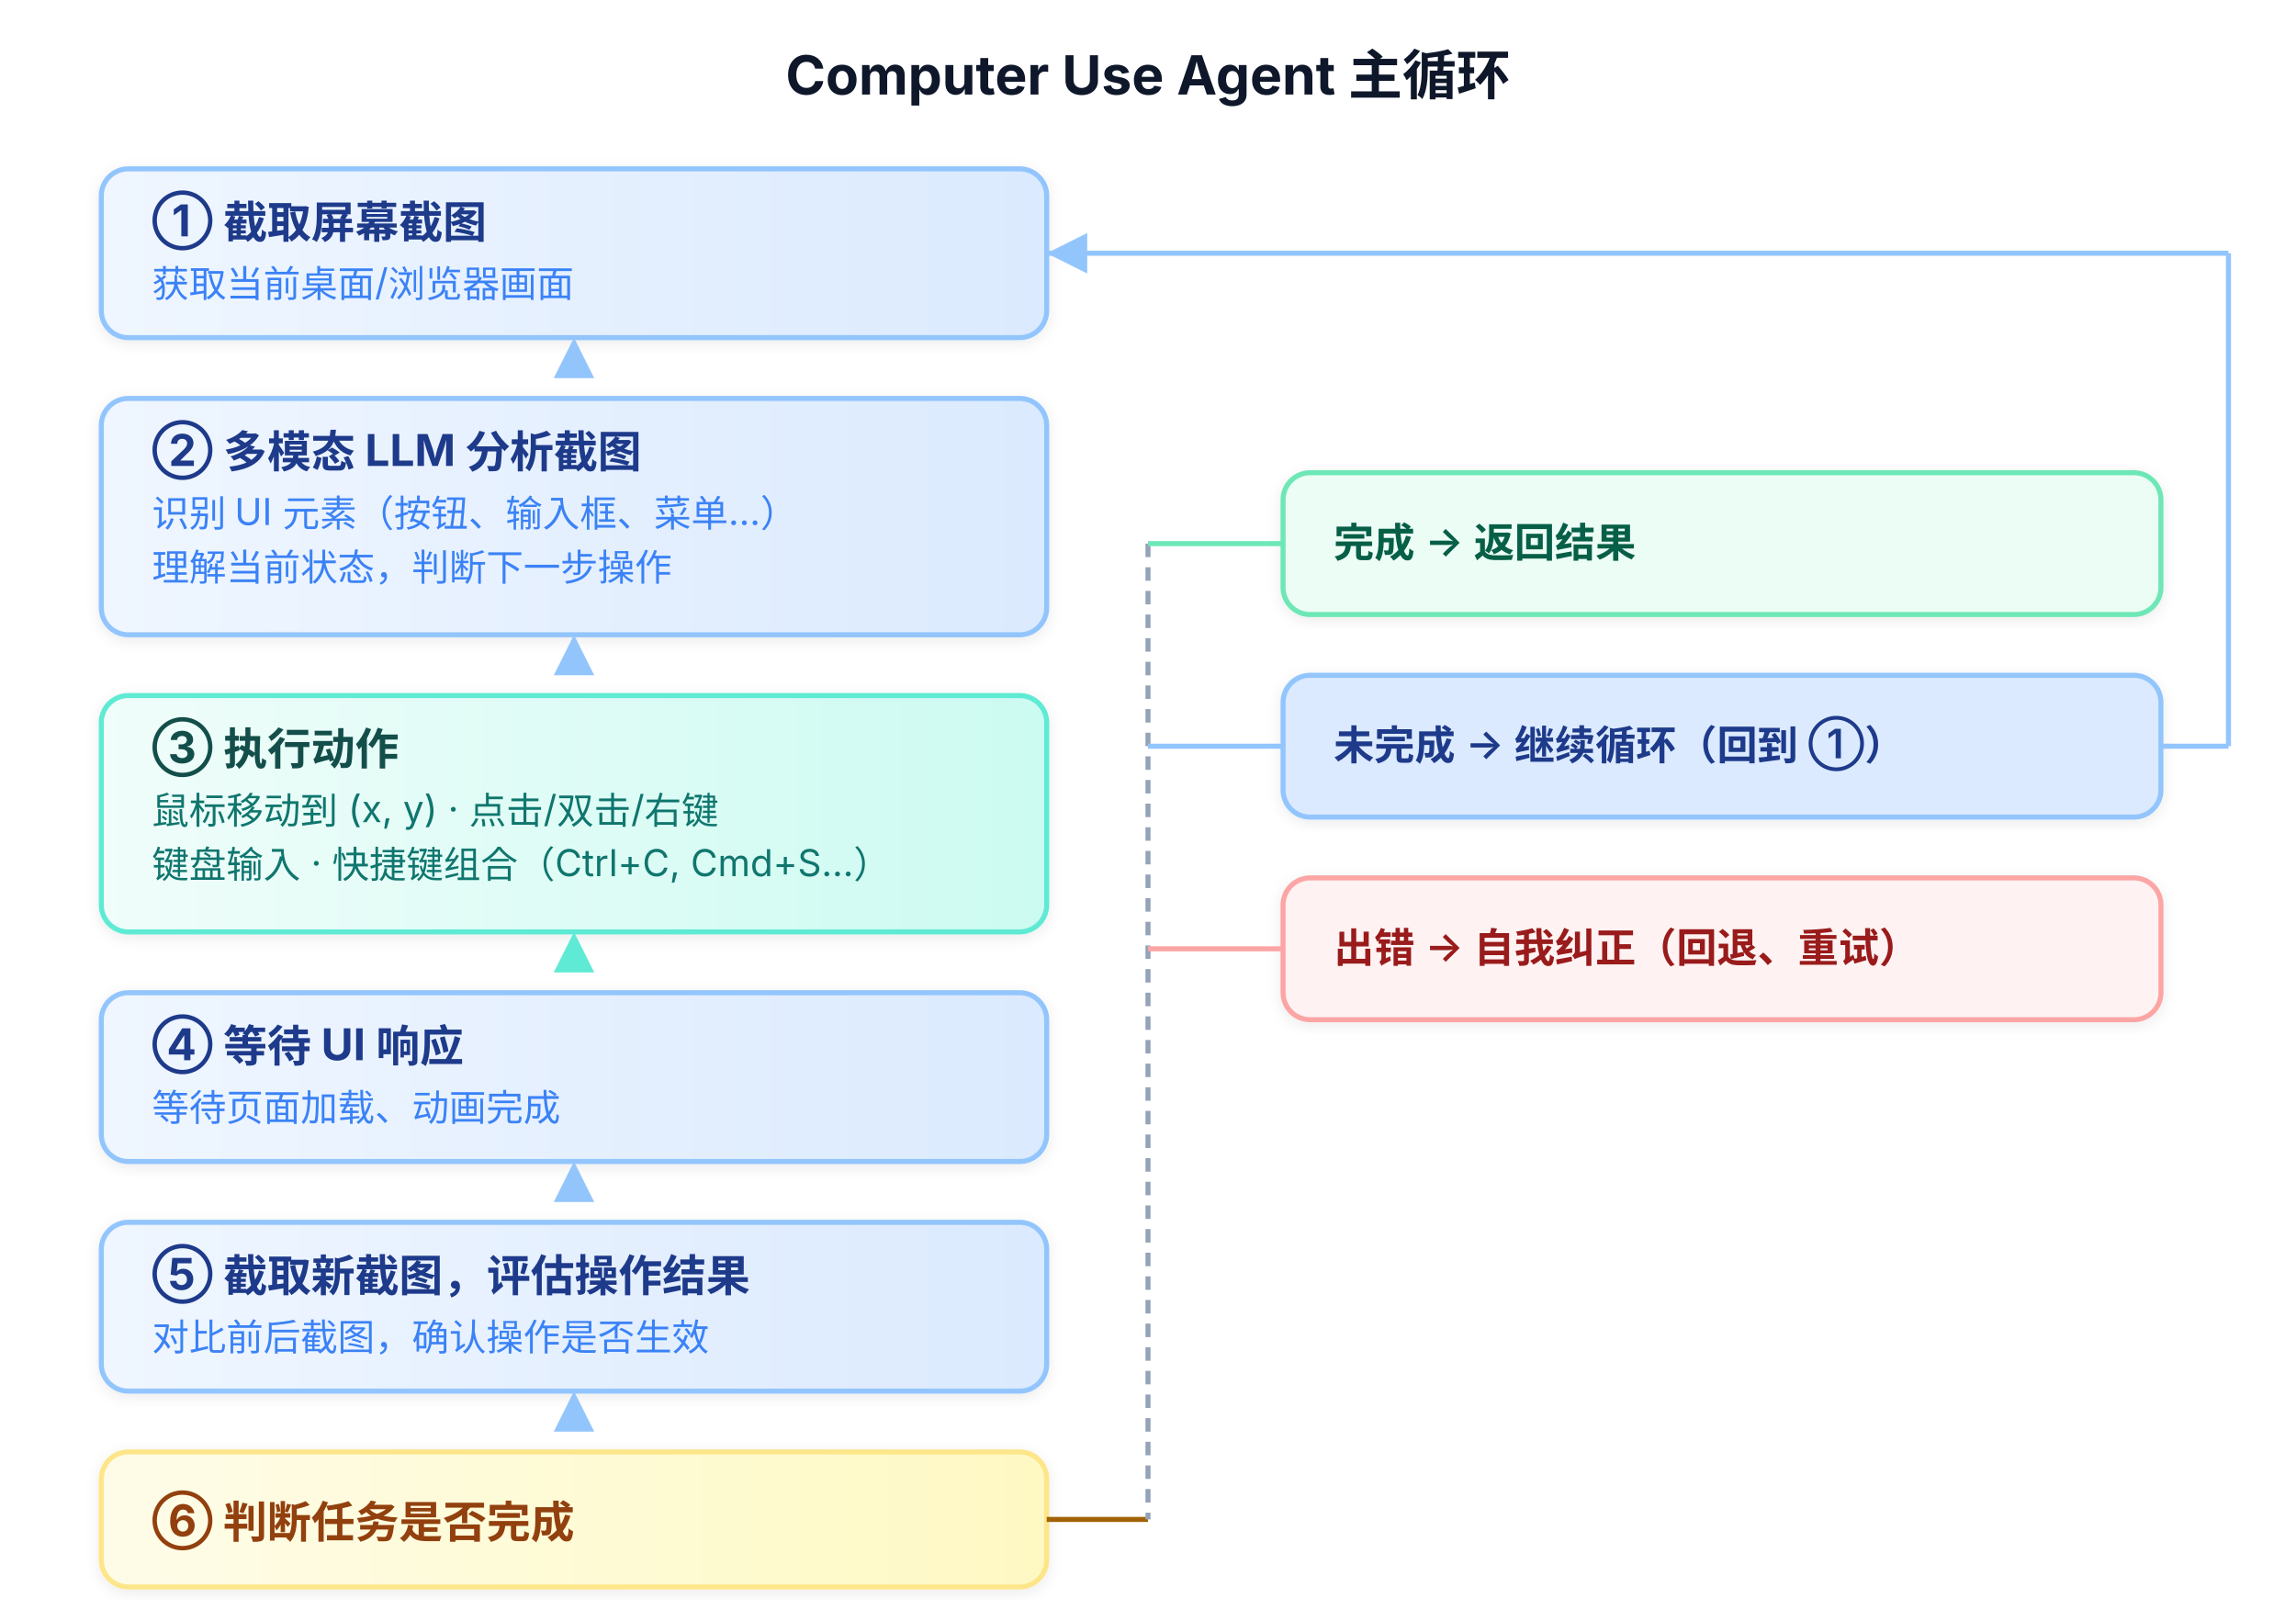
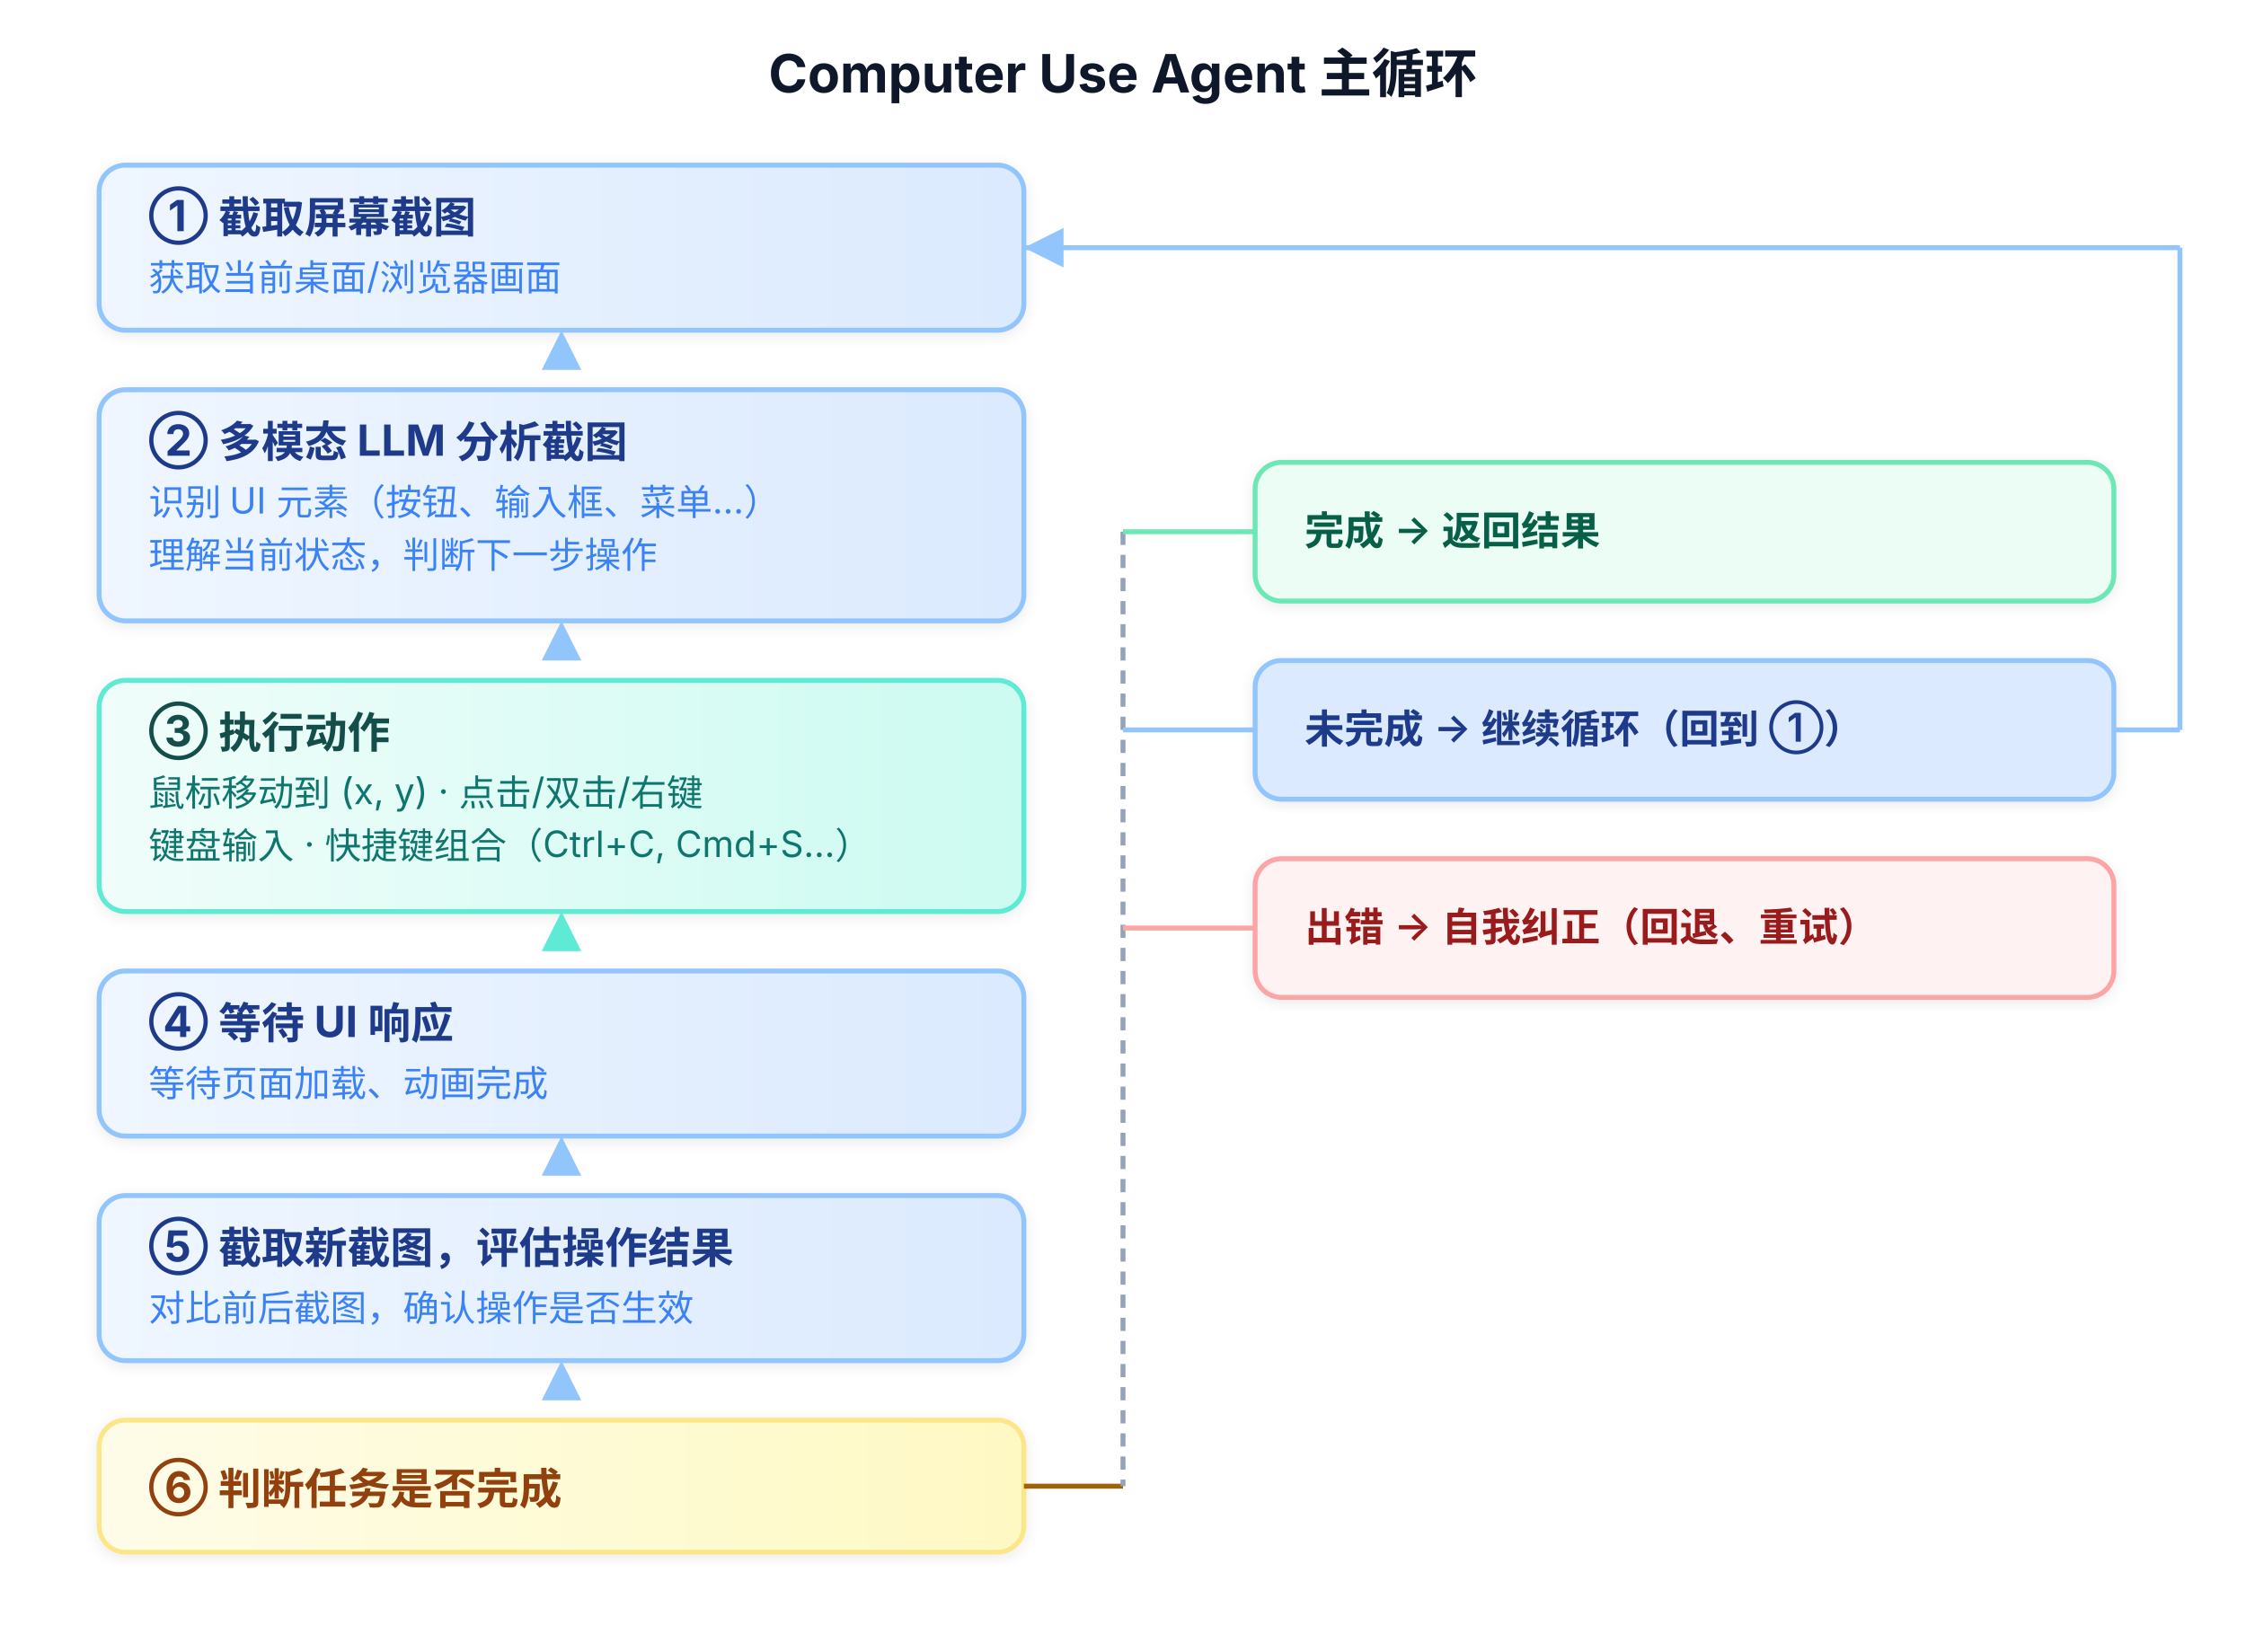
- <svg xmlns="http://www.w3.org/2000/svg" viewBox="0 0 680 480" font-family="system-ui, -apple-system, 'PingFang SC', sans-serif">
+ <svg xmlns="http://www.w3.org/2000/svg" viewBox="0 0 680 500" font-family="system-ui, -apple-system, 'PingFang SC', sans-serif">
  <defs>
    <linearGradient id="bg-step" x1="0" y1="0" x2="1" y2="0">
      <stop offset="0%" stop-color="#EFF6FF" />
      <stop offset="100%" stop-color="#DBEAFE" />
    </linearGradient>
    <linearGradient id="bg-action" x1="0" y1="0" x2="1" y2="0">
      <stop offset="0%" stop-color="#F0FDFA" />
      <stop offset="100%" stop-color="#CCFBF1" />
    </linearGradient>
    <linearGradient id="bg-decide" x1="0" y1="0" x2="1" y2="0">
      <stop offset="0%" stop-color="#FEFCE8" />
      <stop offset="100%" stop-color="#FEF9C3" />
    </linearGradient>
    <filter id="s">
      <feDropShadow dx="0" dy="1" stdDeviation="2" flood-opacity="0.08" />
    </filter>
  </defs>
  <text x="340" y="28" text-anchor="middle" fill="#0F172A" font-size="16" font-weight="700">Computer Use Agent 主循环</text>
  <rect x="30" y="50" width="280" height="50" rx="8" fill="url(#bg-step)" stroke="#93C5FD" stroke-width="1.5" filter="url(#s)" />
  <text x="45" y="70" fill="#1E3A8A" font-size="13" font-weight="700">① 截取屏幕截图</text>
  <text x="45" y="88" fill="#3B82F6" font-size="11">获取当前桌面/浏览器画面</text>
  <polygon points="170,100 164,112 176,112" fill="#93C5FD" />
  <rect x="30" y="118" width="280" height="70" rx="8" fill="url(#bg-step)" stroke="#93C5FD" stroke-width="1.5" filter="url(#s)" />
  <text x="45" y="138" fill="#1E3A8A" font-size="13" font-weight="700">② 多模态 LLM 分析截图</text>
  <text x="45" y="156" fill="#3B82F6" font-size="11">识别 UI 元素（按钮、输入框、菜单…）</text>
  <text x="45" y="172" fill="#3B82F6" font-size="11">理解当前状态，判断下一步操作</text>
  <polygon points="170,188 164,200 176,200" fill="#93C5FD" />
  <rect x="30" y="206" width="280" height="70" rx="8" fill="url(#bg-action)" stroke="#5EEAD4" stroke-width="1.5" filter="url(#s)" />
  <text x="45" y="226" fill="#134E4A" font-size="13" font-weight="700">③ 执行动作</text>
  <text x="45" y="244" fill="#0F766E" font-size="11">鼠标移动到 (x, y) · 点击/双击/右键</text>
  <text x="45" y="260" fill="#0F766E" font-size="11">键盘输入 · 快捷键组合（Ctrl+C, Cmd+S…）</text>
  <polygon points="170,276 164,288 176,288" fill="#5EEAD4" />
  <rect x="30" y="294" width="280" height="50" rx="8" fill="url(#bg-step)" stroke="#93C5FD" stroke-width="1.5" filter="url(#s)" />
  <text x="45" y="314" fill="#1E3A8A" font-size="13" font-weight="700">④ 等待 UI 响应</text>
  <text x="45" y="332" fill="#3B82F6" font-size="11">等待页面加载、动画完成</text>
  <polygon points="170,344 164,356 176,356" fill="#93C5FD" />
  <rect x="30" y="362" width="280" height="50" rx="8" fill="url(#bg-step)" stroke="#93C5FD" stroke-width="1.5" filter="url(#s)" />
  <text x="45" y="382" fill="#1E3A8A" font-size="13" font-weight="700">⑤ 截取新截图，评估操作结果</text>
  <text x="45" y="400" fill="#3B82F6" font-size="11">对比前后截图，确认操作是否生效</text>
  <polygon points="170,412 164,424 176,424" fill="#93C5FD" />
  <rect x="30" y="430" width="280" height="40" rx="8" fill="url(#bg-decide)" stroke="#FDE68A" stroke-width="1.5" filter="url(#s)" />
  <text x="45" y="455" fill="#92400E" font-size="13" font-weight="700">⑥ 判断任务是否完成</text>
  <rect x="380" y="140" width="260" height="42" rx="8" fill="#ECFDF5" stroke="#6EE7B7" stroke-width="1.5" filter="url(#s)" />
  <text x="395" y="165" fill="#065F46" font-size="12" font-weight="600">完成 → 返回结果</text>
  <rect x="380" y="200" width="260" height="42" rx="8" fill="#DBEAFE" stroke="#93C5FD" stroke-width="1.5" filter="url(#s)" />
  <text x="395" y="225" fill="#1E3A8A" font-size="12" font-weight="600">未完成 → 继续循环（回到 ①）</text>
  <rect x="380" y="260" width="260" height="42" rx="8" fill="#FEF2F2" stroke="#FCA5A5" stroke-width="1.5" filter="url(#s)" />
  <text x="395" y="285" fill="#991B1B" font-size="12" font-weight="600">出错 → 自我纠正（回退、重试）</text>
  <line x1="310" y1="450" x2="340" y2="450" stroke="#A16207" stroke-width="1.5" />
  <line x1="340" y1="161" x2="340" y2="450" stroke="#94A3B8" stroke-width="1.5" stroke-dasharray="4,3" />
  <line x1="340" y1="161" x2="380" y2="161" stroke="#6EE7B7" stroke-width="1.5" />
  <line x1="340" y1="221" x2="380" y2="221" stroke="#93C5FD" stroke-width="1.5" />
  <line x1="340" y1="281" x2="380" y2="281" stroke="#FCA5A5" stroke-width="1.5" />
  <line x1="640" y1="221" x2="660" y2="221" stroke="#93C5FD" stroke-width="1.5" />
  <line x1="660" y1="75" x2="660" y2="221" stroke="#93C5FD" stroke-width="1.5" />
  <line x1="310" y1="75" x2="660" y2="75" stroke="#93C5FD" stroke-width="1.5" />
  <polygon points="310,75 322,69 322,81" fill="#93C5FD" />
</svg>
